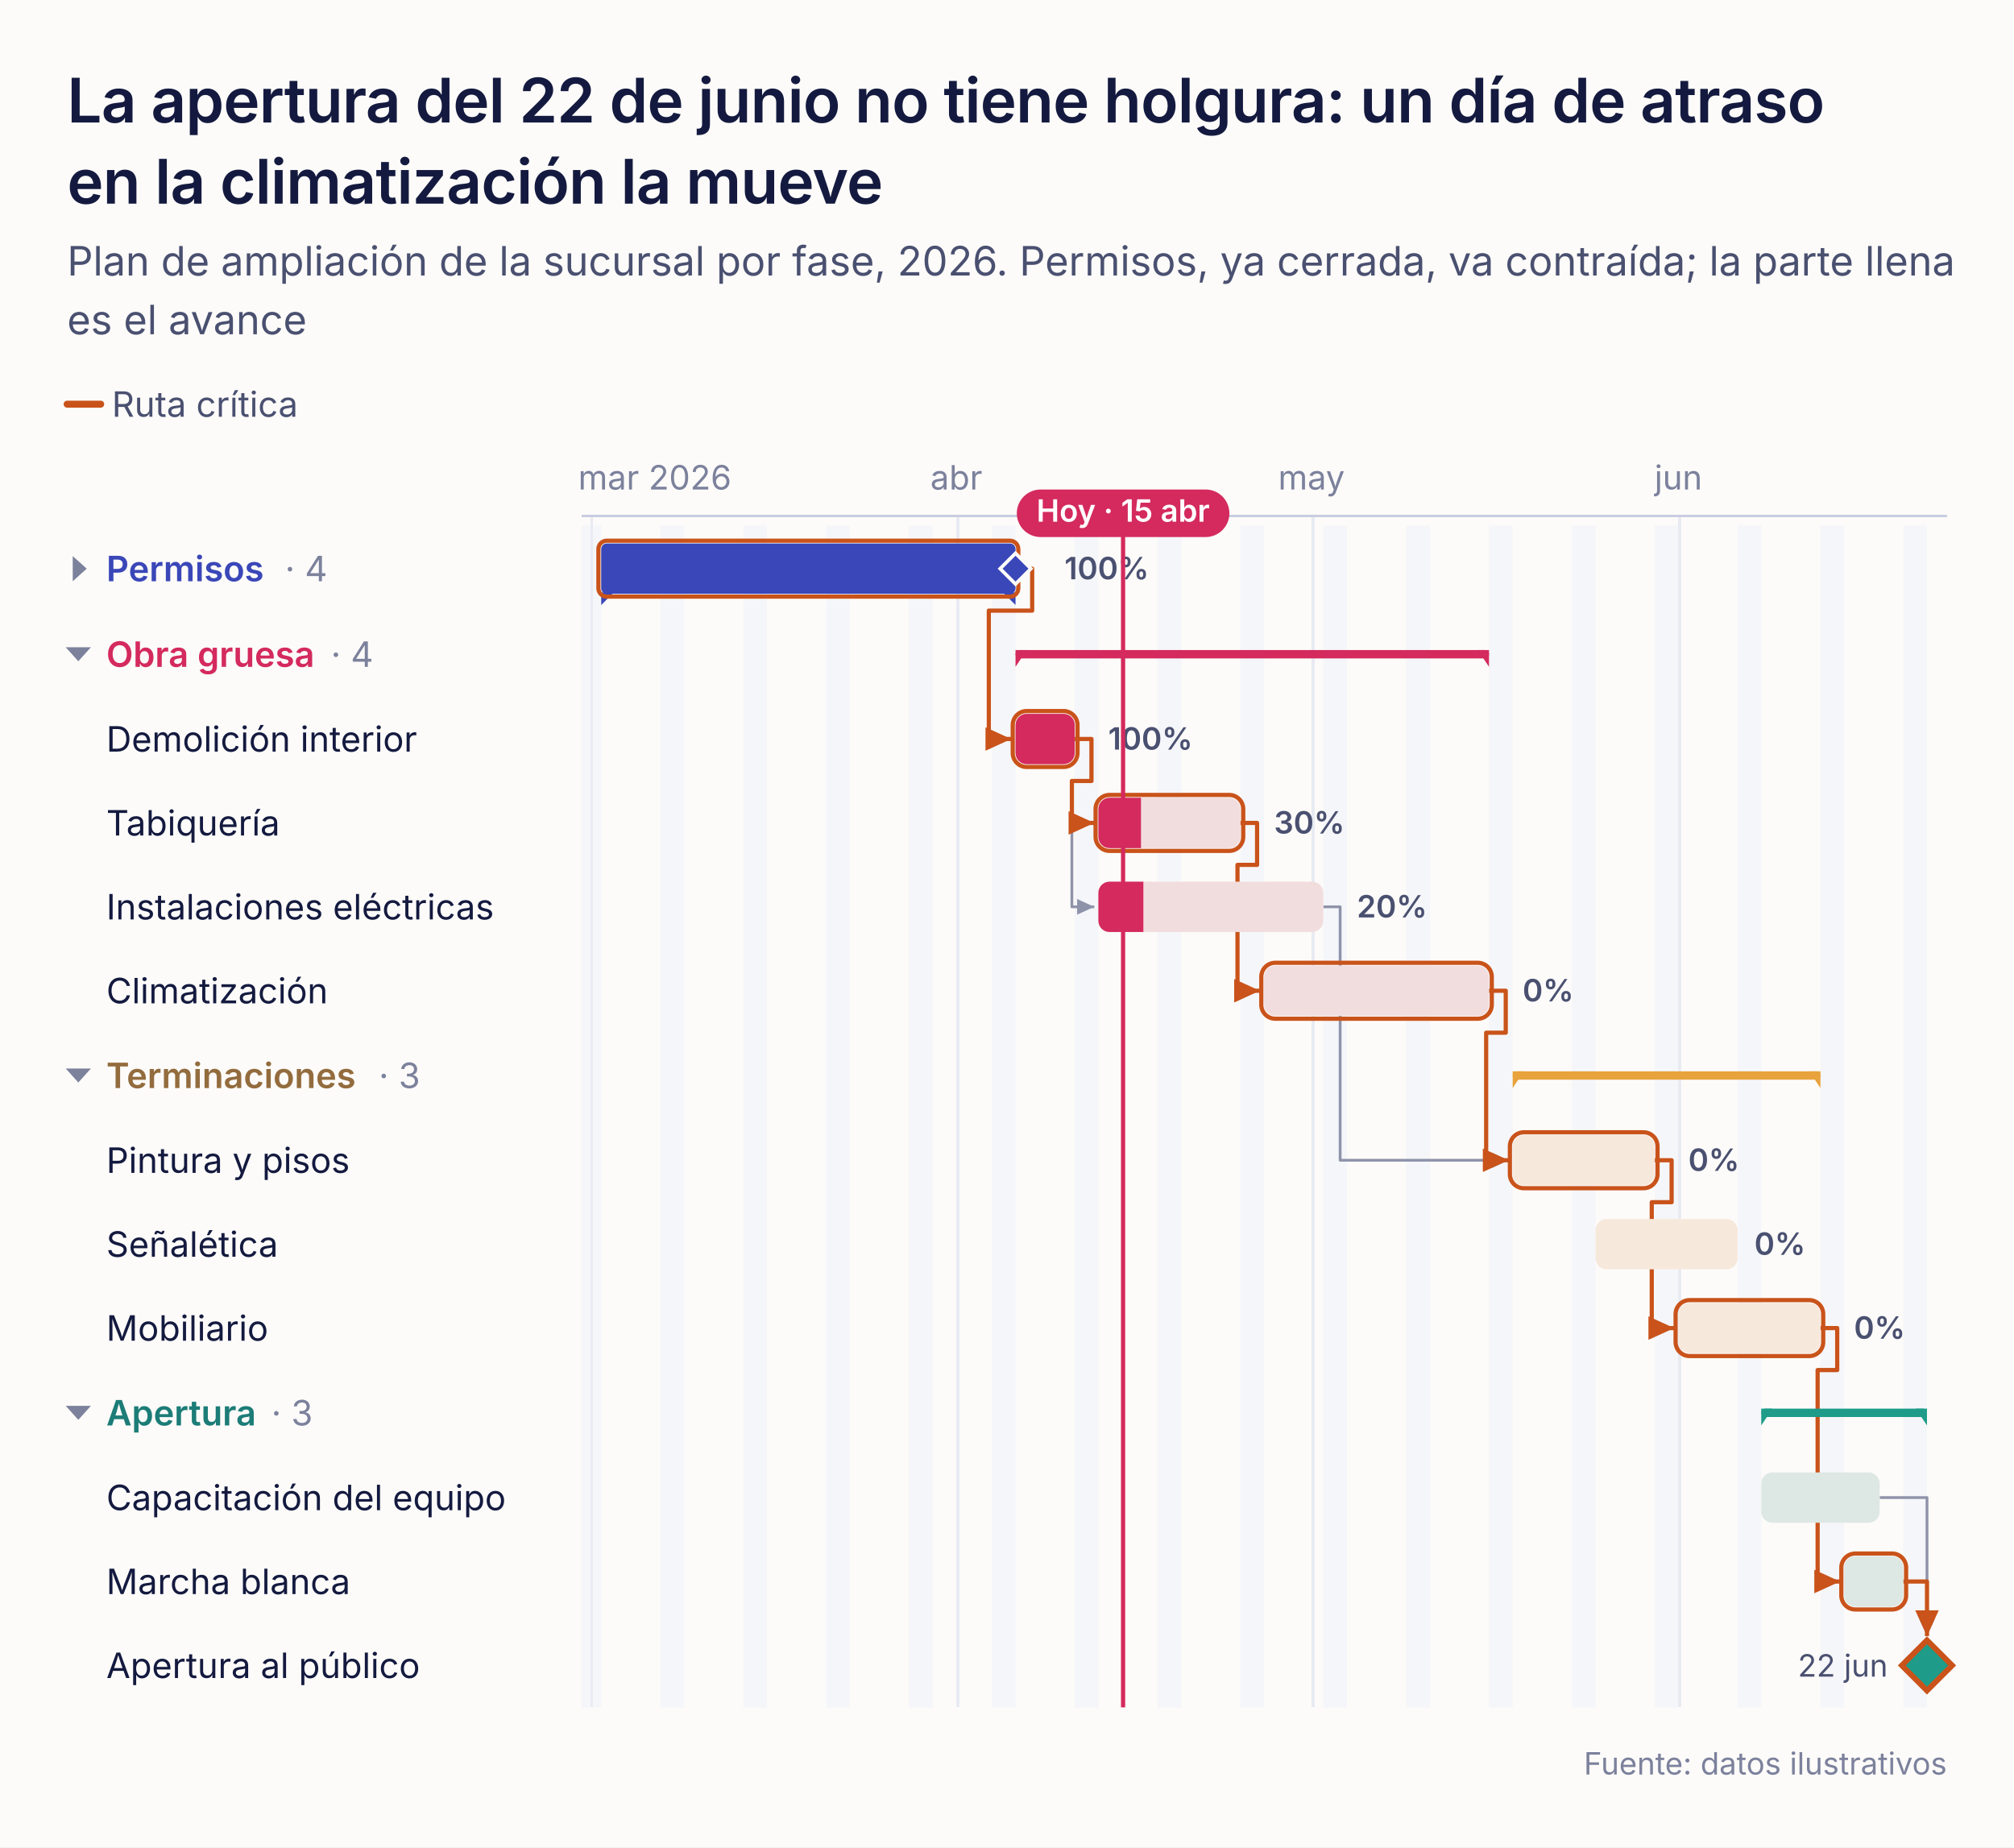
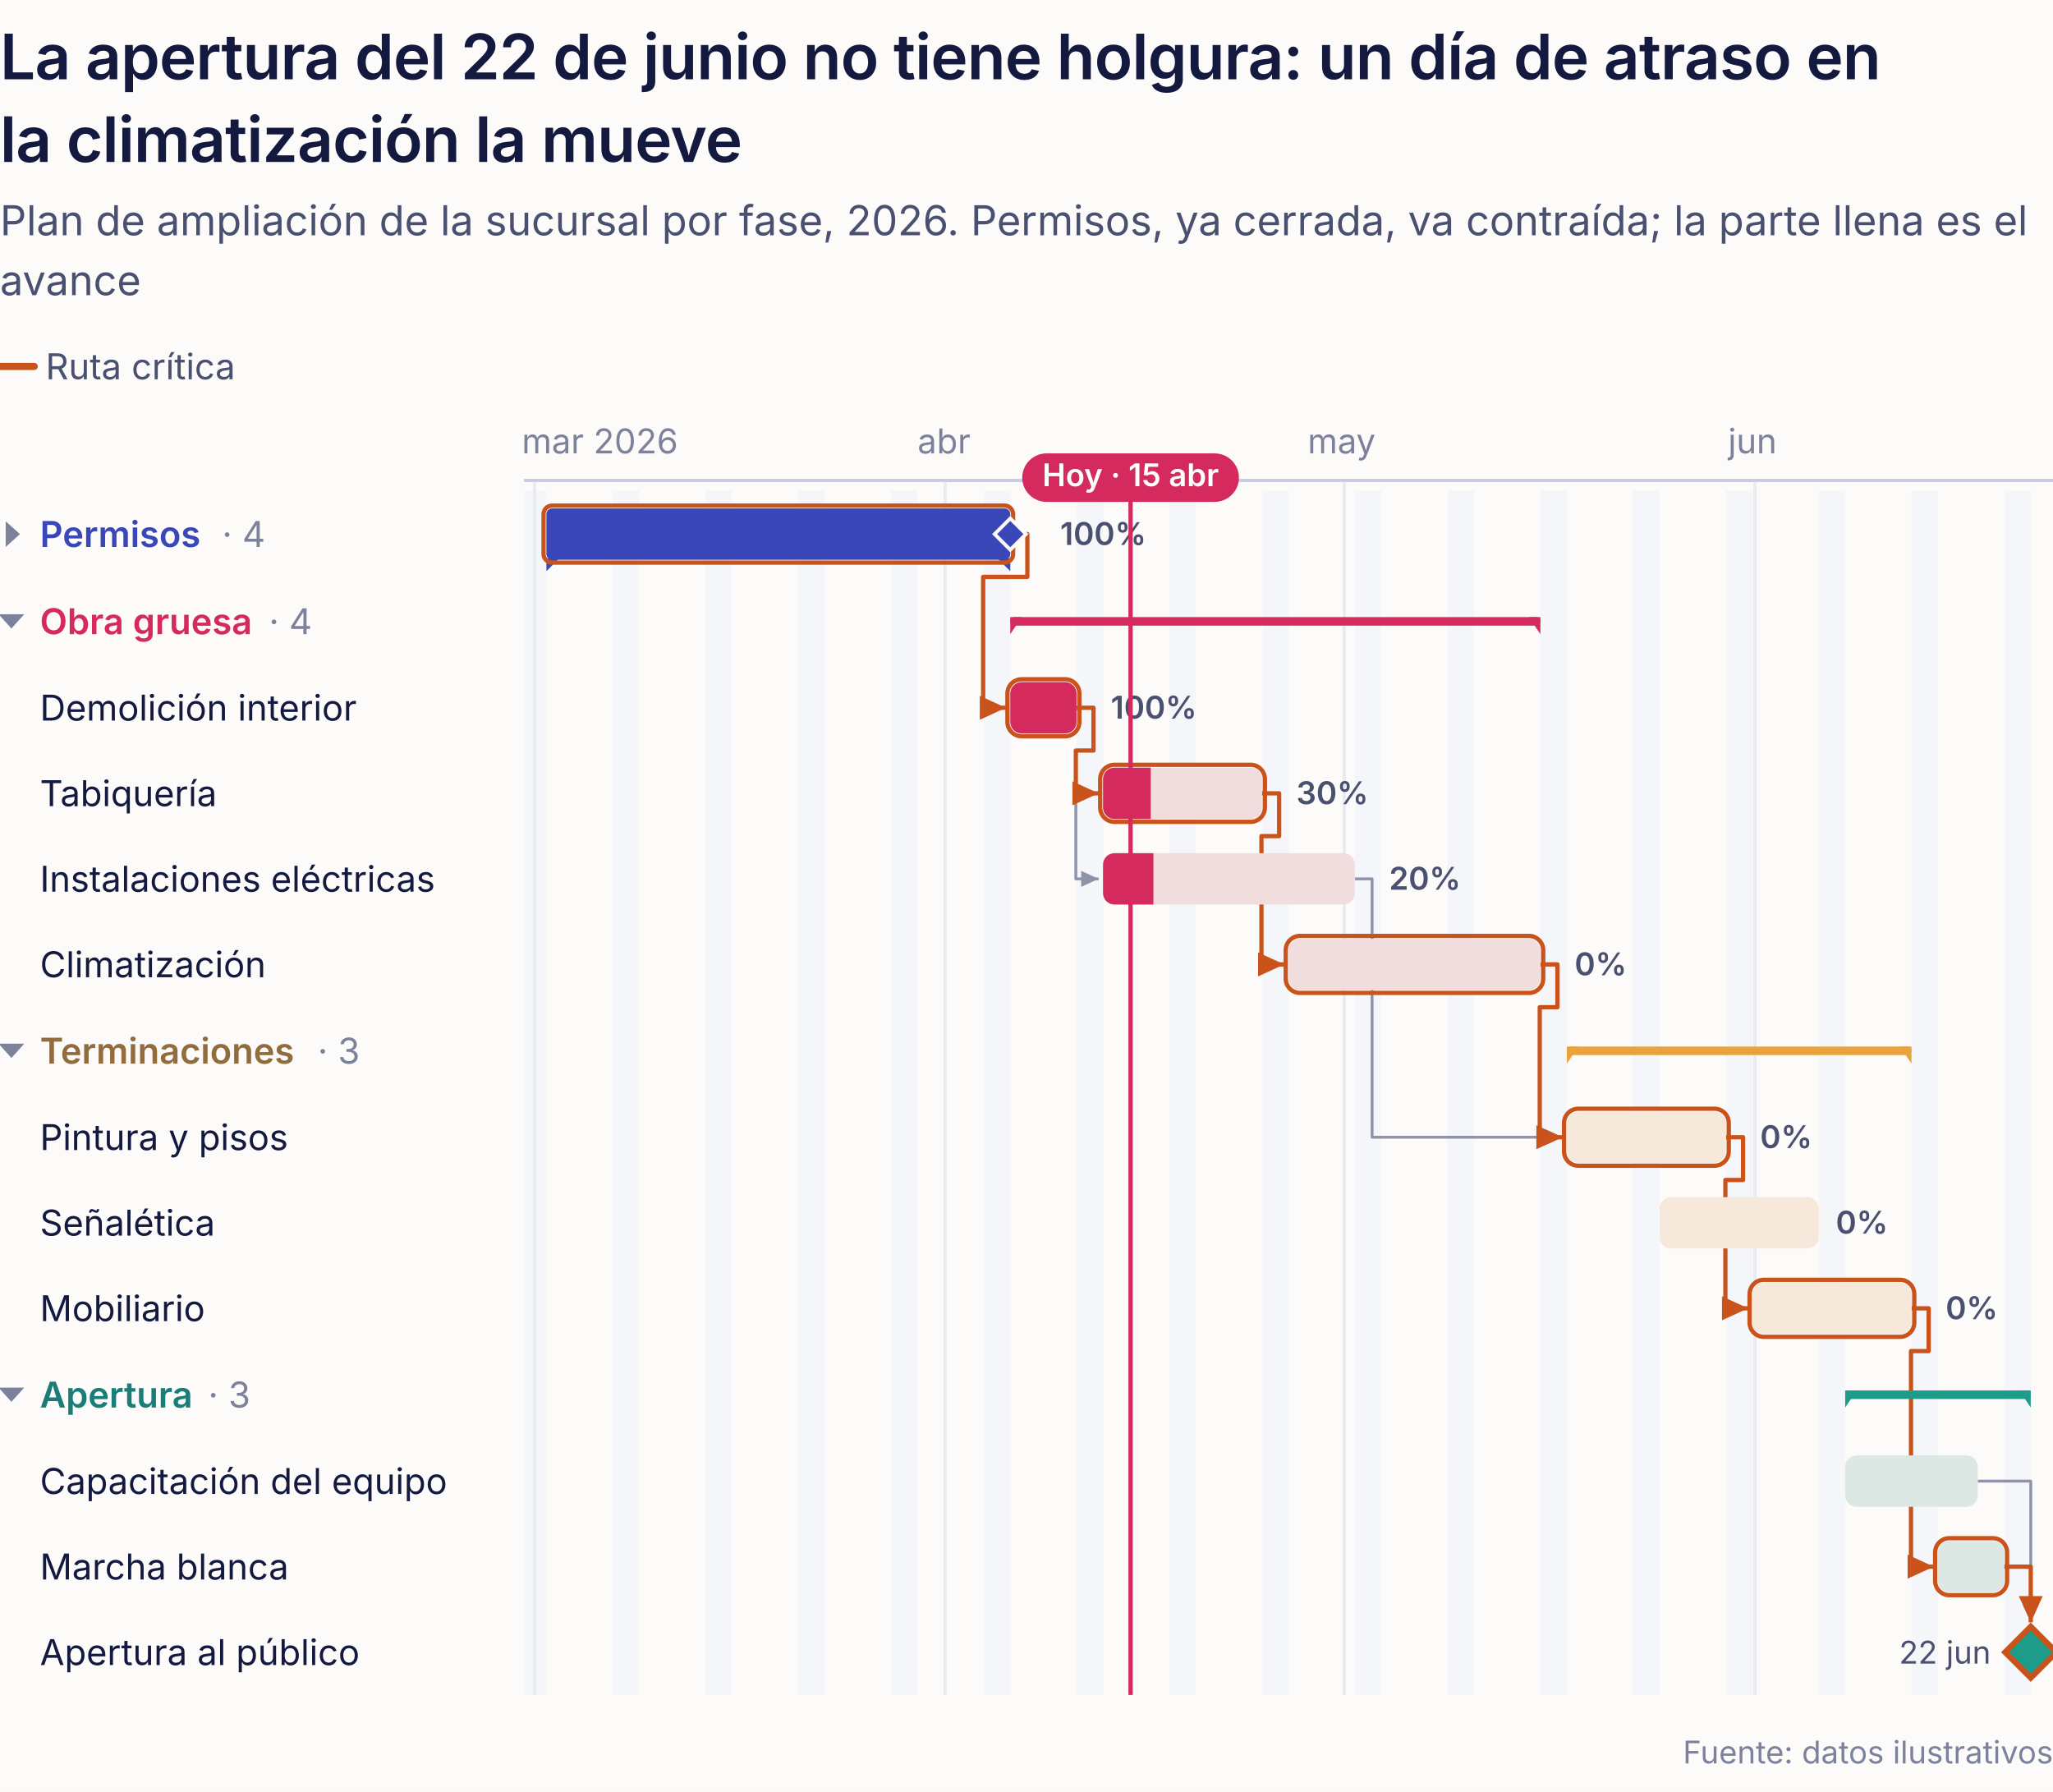
- <svg xmlns="http://www.w3.org/2000/svg" viewBox="0 0 720 660.4" width="720" height="660.4" role="img" aria-label="La apertura del 22 de junio no tiene holgura: un día de atraso en la climatización la mueve" aria-describedby="palopv6y-d" font-family="'Mozilla Text', 'Inter', system-ui, -apple-system, 'Segoe UI', Roboto, sans-serif" class="pa-chart" data-pa-type="gantt" data-pa-mode="light" data-pa-lang="es" data-pa-top="138" style="max-width:100%;height:auto;font-variant-numeric:lining-nums">
+ <svg xmlns="http://www.w3.org/2000/svg" viewBox="0 0 720 628.4" width="720" height="628.4" role="img" aria-label="La apertura del 22 de junio no tiene holgura: un día de atraso en la climatización la mueve" aria-describedby="palopv6y-d" font-family="'Mozilla Text', 'Inter', system-ui, -apple-system, 'Segoe UI', Roboto, sans-serif" class="pa-chart" data-pa-type="gantt" data-pa-mode="light" data-pa-lang="es" data-pa-top="122" style="max-width:100%;height:auto;font-variant-numeric:lining-nums">
  <style>.pa-m{transition:opacity .15s ease}.pa-focus .pa-m{opacity:.28}.pa-focus .pa-m.pa-on{opacity:1}@media (prefers-reduced-motion:reduce){.pa-m{transition:none}}.pa-chart:focus-visible{outline:2px solid #3A47B8;outline-offset:2px}</style>
  <defs>
    <marker id="pa-gantt-hbaywl-arrow" viewBox="0 0 8 8" refX="7" refY="4" markerWidth="7" markerHeight="7" orient="auto">
      <path d="M0,0.8L7,4L0,7.2Z" fill="#7C819C" />
    </marker>
    <marker id="pa-gantt-hbaywl-arrow-c" viewBox="0 0 8 8" refX="7" refY="4" markerWidth="7" markerHeight="7" orient="auto">
      <path d="M0,0.8L7,4L0,7.2Z" fill="#C9531A" />
    </marker>
  </defs>
-   <rect width="720" height="660.4" fill="#FCFBF9" />
+   <rect width="720" height="628.4" fill="#FCFBF9" />
  <g class="pa-header">
-     <text x="24" y="43.8" fill="#141A3F" font-size="22" font-weight="600" letter-spacing="-0.01em">La apertura del 22 de junio no tiene holgura: un día de atraso</text>
-     <text x="24" y="72.8" fill="#141A3F" font-size="22" font-weight="600" letter-spacing="-0.01em">en la climatización la mueve</text>
-     <text x="24" y="98.5" fill="#4A5070" font-size="14.5">Plan de ampliación de la sucursal por fase, 2026. Permisos, ya cerrada, va contraída; la parte llena</text>
-     <text x="24" y="119.5" fill="#4A5070" font-size="14.5">es el avance</text>
+     <text x="0" y="27.8" fill="#141A3F" font-size="22" font-weight="600" letter-spacing="-0.01em">La apertura del 22 de junio no tiene holgura: un día de atraso en</text>
+     <text x="0" y="56.8" fill="#141A3F" font-size="22" font-weight="600" letter-spacing="-0.01em">la climatización la mueve</text>
+     <text x="0" y="82.5" fill="#4A5070" font-size="14.5">Plan de ampliación de la sucursal por fase, 2026. Permisos, ya cerrada, va contraída; la parte llena es el</text>
+     <text x="0" y="103.5" fill="#4A5070" font-size="14.5">avance</text>
    <g class="pa-legend">
      <g class="pa-key" data-color="critical" style="cursor:pointer">
-         <rect x="21" y="135" width="94.12" height="19" rx="4" fill="transparent" />
-         <line x1="24" x2="36" y1="144.5" y2="144.5" stroke="#C9531A" stroke-width="2.5" stroke-linecap="round" />
-         <text x="40" y="149" fill="#4A5070" font-size="12.5">Ruta crítica</text>
+         <rect x="-3" y="119" width="94.12" height="19" rx="4" fill="transparent" />
+         <line x1="0" x2="12" y1="128.5" y2="128.5" stroke="#C9531A" stroke-width="2.5" stroke-linecap="round" />
+         <text x="16" y="133" fill="#4A5070" font-size="12.5">Ruta crítica</text>
      </g>
    </g>
  </g>
  <g class="pa-body">
    <g class="pa-weekends">
-       <rect x="207.82" y="188" width="7.11" height="422.4" fill="#ECEEF8" opacity="0.42" />
-       <rect x="236.09" y="188" width="8.46" height="422.4" fill="#ECEEF8" opacity="0.42" />
-       <rect x="265.72" y="188" width="8.46" height="422.4" fill="#ECEEF8" opacity="0.42" />
-       <rect x="295.34" y="188" width="8.46" height="422.4" fill="#ECEEF8" opacity="0.42" />
-       <rect x="324.96" y="188" width="8.46" height="422.4" fill="#ECEEF8" opacity="0.42" />
-       <rect x="354.58" y="188" width="8.46" height="422.4" fill="#ECEEF8" opacity="0.42" />
-       <rect x="384.2" y="188" width="8.46" height="422.4" fill="#ECEEF8" opacity="0.42" />
-       <rect x="413.83" y="188" width="8.46" height="422.4" fill="#ECEEF8" opacity="0.42" />
-       <rect x="443.45" y="188" width="8.46" height="422.4" fill="#ECEEF8" opacity="0.42" />
-       <rect x="473.07" y="188" width="8.46" height="422.4" fill="#ECEEF8" opacity="0.42" />
-       <rect x="502.69" y="188" width="8.46" height="422.4" fill="#ECEEF8" opacity="0.42" />
-       <rect x="532.32" y="188" width="8.46" height="422.4" fill="#ECEEF8" opacity="0.42" />
-       <rect x="561.94" y="188" width="8.46" height="422.4" fill="#ECEEF8" opacity="0.42" />
-       <rect x="591.56" y="188" width="8.46" height="422.4" fill="#ECEEF8" opacity="0.42" />
-       <rect x="621.18" y="188" width="8.46" height="422.4" fill="#ECEEF8" opacity="0.42" />
-       <rect x="650.8" y="188" width="8.46" height="422.4" fill="#ECEEF8" opacity="0.42" />
-       <rect x="680.43" y="188" width="8.46" height="422.4" fill="#ECEEF8" opacity="0.42" />
+       <rect x="183.82" y="172" width="7.81" height="422.4" fill="#ECEEF8" opacity="0.42" />
+       <rect x="214.87" y="172" width="9.3" height="422.4" fill="#ECEEF8" opacity="0.42" />
+       <rect x="247.41" y="172" width="9.3" height="422.4" fill="#ECEEF8" opacity="0.42" />
+       <rect x="279.94" y="172" width="9.3" height="422.4" fill="#ECEEF8" opacity="0.42" />
+       <rect x="312.48" y="172" width="9.3" height="422.4" fill="#ECEEF8" opacity="0.42" />
+       <rect x="345.01" y="172" width="9.3" height="422.4" fill="#ECEEF8" opacity="0.42" />
+       <rect x="377.55" y="172" width="9.3" height="422.4" fill="#ECEEF8" opacity="0.42" />
+       <rect x="410.08" y="172" width="9.3" height="422.4" fill="#ECEEF8" opacity="0.42" />
+       <rect x="442.62" y="172" width="9.3" height="422.4" fill="#ECEEF8" opacity="0.42" />
+       <rect x="475.15" y="172" width="9.3" height="422.4" fill="#ECEEF8" opacity="0.42" />
+       <rect x="507.69" y="172" width="9.3" height="422.4" fill="#ECEEF8" opacity="0.42" />
+       <rect x="540.22" y="172" width="9.3" height="422.4" fill="#ECEEF8" opacity="0.42" />
+       <rect x="572.76" y="172" width="9.3" height="422.4" fill="#ECEEF8" opacity="0.42" />
+       <rect x="605.29" y="172" width="9.3" height="422.4" fill="#ECEEF8" opacity="0.42" />
+       <rect x="637.83" y="172" width="9.3" height="422.4" fill="#ECEEF8" opacity="0.42" />
+       <rect x="670.36" y="172" width="9.3" height="422.4" fill="#ECEEF8" opacity="0.42" />
+       <rect x="702.9" y="172" width="9.3" height="422.4" fill="#ECEEF8" opacity="0.42" />
    </g>
    <g class="pa-grid">
-       <line x1="211.5" x2="211.5" y1="184" y2="610.4" stroke="#E9EBF3" stroke-width="1" shape-rendering="crispEdges" />
-       <line x1="342.5" x2="342.5" y1="184" y2="610.4" stroke="#E9EBF3" stroke-width="1" shape-rendering="crispEdges" />
-       <line x1="469.5" x2="469.5" y1="184" y2="610.4" stroke="#E9EBF3" stroke-width="1" shape-rendering="crispEdges" />
-       <line x1="600.5" x2="600.5" y1="184" y2="610.4" stroke="#E9EBF3" stroke-width="1" shape-rendering="crispEdges" />
+       <line x1="187.5" x2="187.5" y1="168" y2="594.4" stroke="#E9EBF3" stroke-width="1" shape-rendering="crispEdges" />
+       <line x1="331.5" x2="331.5" y1="168" y2="594.4" stroke="#E9EBF3" stroke-width="1" shape-rendering="crispEdges" />
+       <line x1="471.5" x2="471.5" y1="168" y2="594.4" stroke="#E9EBF3" stroke-width="1" shape-rendering="crispEdges" />
+       <line x1="615.5" x2="615.5" y1="168" y2="594.4" stroke="#E9EBF3" stroke-width="1" shape-rendering="crispEdges" />
    </g>
    <g class="pa-axis pa-axis-x">
      <g>
-         <text x="206.7" y="175" fill="#7C819C" font-size="12" text-anchor="start">mar 2026</text>
-         <text x="341.89" y="175" fill="#7C819C" font-size="12" text-anchor="middle">abr</text>
-         <text x="468.84" y="175" fill="#7C819C" font-size="12" text-anchor="middle">may</text>
-         <text x="600.02" y="175" fill="#7C819C" font-size="12" text-anchor="middle">jun</text>
+         <text x="182.99" y="159" fill="#7C819C" font-size="12" text-anchor="start">mar 2026</text>
+         <text x="331.07" y="159" fill="#7C819C" font-size="12" text-anchor="middle">abr</text>
+         <text x="470.5" y="159" fill="#7C819C" font-size="12" text-anchor="middle">may</text>
+         <text x="614.59" y="159" fill="#7C819C" font-size="12" text-anchor="middle">jun</text>
      </g>
    </g>
-     <line x1="207.82" x2="696" y1="184.5" y2="184.5" stroke="#C9CDE0" stroke-width="1" shape-rendering="crispEdges" />
+     <line x1="183.82" x2="720" y1="168.5" y2="168.5" stroke="#C9CDE0" stroke-width="1" shape-rendering="crispEdges" />
    <g class="pa-labels">
-       <text x="38" y="268.7" fill="#141A3F" font-size="12.5">Demolición interior</text>
-       <text x="38" y="298.7" fill="#141A3F" font-size="12.5">Tabiquería</text>
-       <text x="38" y="328.7" fill="#141A3F" font-size="12.5">Instalaciones eléctricas</text>
-       <text x="38" y="358.7" fill="#141A3F" font-size="12.5">Climatización</text>
-       <text x="38" y="419.3" fill="#141A3F" font-size="12.5">Pintura y pisos</text>
-       <text x="38" y="449.3" fill="#141A3F" font-size="12.5">Señalética</text>
-       <text x="38" y="479.3" fill="#141A3F" font-size="12.5">Mobiliario</text>
-       <text x="38" y="539.9" fill="#141A3F" font-size="12.5">Capacitación del equipo</text>
-       <text x="38" y="569.9" fill="#141A3F" font-size="12.5">Marcha blanca</text>
-       <text x="38" y="599.9" fill="#141A3F" font-size="12.5">Apertura al público</text>
+       <text x="14" y="252.7" fill="#141A3F" font-size="12.5">Demolición interior</text>
+       <text x="14" y="282.7" fill="#141A3F" font-size="12.5">Tabiquería</text>
+       <text x="14" y="312.7" fill="#141A3F" font-size="12.5">Instalaciones eléctricas</text>
+       <text x="14" y="342.7" fill="#141A3F" font-size="12.5">Climatización</text>
+       <text x="14" y="403.3" fill="#141A3F" font-size="12.5">Pintura y pisos</text>
+       <text x="14" y="433.3" fill="#141A3F" font-size="12.5">Señalética</text>
+       <text x="14" y="463.3" fill="#141A3F" font-size="12.5">Mobiliario</text>
+       <text x="14" y="523.9" fill="#141A3F" font-size="12.5">Capacitación del equipo</text>
+       <text x="14" y="553.9" fill="#141A3F" font-size="12.5">Marcha blanca</text>
+       <text x="14" y="583.9" fill="#141A3F" font-size="12.5">Apertura al público</text>
    </g>
    <g class="pa-links">
-       <path d="M384.2,264.2h6V279.2H383.2V324.2H391.2" fill="none" stroke="#7C819C" stroke-width="1" stroke-linejoin="round" opacity="0.85" marker-end="url(#pa-gantt-hbaywl-arrow)" />
-       <path d="M473.1,324.2h6V414.8H539.3" fill="none" stroke="#7C819C" stroke-width="1" stroke-linejoin="round" opacity="0.85" marker-end="url(#pa-gantt-hbaywl-arrow)" />
-       <path d="M672,535.4H688.9V584.9" fill="none" stroke="#7C819C" stroke-width="1" stroke-linejoin="round" opacity="0.85" marker-end="url(#pa-gantt-hbaywl-arrow)" />
-       <path d="M363,203.3h6V218.3H353.5V264.2H361.5" fill="none" stroke="#C9531A" stroke-width="1.5" stroke-linejoin="round" marker-end="url(#pa-gantt-hbaywl-arrow-c)" />
-       <path d="M384.2,264.2h6V279.2H383.2V294.2H391.2" fill="none" stroke="#C9531A" stroke-width="1.5" stroke-linejoin="round" marker-end="url(#pa-gantt-hbaywl-arrow-c)" />
-       <path d="M443.4,294.2h6V309.2H442.4V354.2H450.4" fill="none" stroke="#C9531A" stroke-width="1.5" stroke-linejoin="round" marker-end="url(#pa-gantt-hbaywl-arrow-c)" />
-       <path d="M532.3,354.2h6V369.2H531.3V414.8H539.3" fill="none" stroke="#C9531A" stroke-width="1.5" stroke-linejoin="round" marker-end="url(#pa-gantt-hbaywl-arrow-c)" />
-       <path d="M591.6,414.8h6V429.8H590.5V474.8H598.5" fill="none" stroke="#C9531A" stroke-width="1.5" stroke-linejoin="round" marker-end="url(#pa-gantt-hbaywl-arrow-c)" />
-       <path d="M650.8,474.8h6V489.8H649.8V565.4H657.8" fill="none" stroke="#C9531A" stroke-width="1.5" stroke-linejoin="round" marker-end="url(#pa-gantt-hbaywl-arrow-c)" />
-       <path d="M680.4,565.4H688.9V584.9" fill="none" stroke="#C9531A" stroke-width="1.5" stroke-linejoin="round" marker-end="url(#pa-gantt-hbaywl-arrow-c)" />
+       <path d="M377.5,248.2h6V263.2H377.3V308.2H385.3" fill="none" stroke="#7C819C" stroke-width="1" stroke-linejoin="round" opacity="0.85" marker-end="url(#pa-gantt-hbaywl-arrow)" />
+       <path d="M475.2,308.2h6V398.8H548" fill="none" stroke="#7C819C" stroke-width="1" stroke-linejoin="round" opacity="0.85" marker-end="url(#pa-gantt-hbaywl-arrow)" />
+       <path d="M693.6,519.4H712.2V568.9" fill="none" stroke="#7C819C" stroke-width="1" stroke-linejoin="round" opacity="0.85" marker-end="url(#pa-gantt-hbaywl-arrow)" />
+       <path d="M354.3,187.3h6V202.3H344.8V248.2H352.8" fill="none" stroke="#C9531A" stroke-width="1.5" stroke-linejoin="round" marker-end="url(#pa-gantt-hbaywl-arrow-c)" />
+       <path d="M377.5,248.2h6V263.2H377.3V278.2H385.3" fill="none" stroke="#C9531A" stroke-width="1.5" stroke-linejoin="round" marker-end="url(#pa-gantt-hbaywl-arrow-c)" />
+       <path d="M442.6,278.2h6V293.2H442.4V338.2H450.4" fill="none" stroke="#C9531A" stroke-width="1.5" stroke-linejoin="round" marker-end="url(#pa-gantt-hbaywl-arrow-c)" />
+       <path d="M540.2,338.2h6V353.2H540V398.8H548" fill="none" stroke="#C9531A" stroke-width="1.5" stroke-linejoin="round" marker-end="url(#pa-gantt-hbaywl-arrow-c)" />
+       <path d="M605.3,398.8h6V413.8H605.1V458.8H613.1" fill="none" stroke="#C9531A" stroke-width="1.5" stroke-linejoin="round" marker-end="url(#pa-gantt-hbaywl-arrow-c)" />
+       <path d="M670.4,458.8h6V473.8H670.2V549.4H678.2" fill="none" stroke="#C9531A" stroke-width="1.5" stroke-linejoin="round" marker-end="url(#pa-gantt-hbaywl-arrow-c)" />
+       <path d="M702.9,549.4H712.2V568.9" fill="none" stroke="#C9531A" stroke-width="1.5" stroke-linejoin="round" marker-end="url(#pa-gantt-hbaywl-arrow-c)" />
    </g>
    <g class="pa-marks">
      <g class="pa-gh" data-group="Permisos" data-collapsed="true" data-tip="Permisos 2 mar 2026 – 5 abr 2026 · 35 días 3 tareas · 1 hito · 100% Clic para expandir">
-         <rect class="pa-hit" x="20" y="188" width="676" height="30.6" fill="transparent" />
-         <path class="pa-chev" d="M26,198.8l5,4.5l-5,4.5Z" fill="#7C819C" />
-         <text x="38" y="207.8" fill="#3A47B8" font-size="12.5" font-weight="600">Permisos</text>
-         <text x="101.85" y="207.8" fill="#7C819C" font-size="12.5">· 4</text>
+         <rect class="pa-hit" x="-4" y="172" width="724" height="30.6" fill="transparent" />
+         <path class="pa-chev" d="M2,182.8l5,4.5l-5,4.5Z" fill="#7C819C" />
+         <text x="14" y="191.8" fill="#3A47B8" font-size="12.5" font-weight="600">Permisos</text>
+         <text x="77.85" y="191.8" fill="#7C819C" font-size="12.5">· 4</text>
        <g class="pa-m" data-color="#3A47B8">
-           <rect x="214.93" y="194.3" width="148.11" height="18" rx="2" fill="#DEDEEA" />
+           <rect x="191.63" y="178.3" width="162.67" height="18" rx="2" fill="#DEDEEA" />
          <clipPath id="pa-gantt-hbaywl-g0">
-             <rect x="214.93" y="194.3" width="148.11" height="18" rx="2" />
+             <rect x="191.63" y="178.3" width="162.67" height="18" rx="2" />
          </clipPath>
-           <rect x="214.93" y="194.3" width="148.11" height="18" fill="#3A47B8" clip-path="url(#pa-gantt-hbaywl-g0)" />
-           <text x="380.55" y="207.1" fill="#4A5070" font-size="11" font-weight="600">100%</text>
-           <path d="M214.934,211.8v4.5l4.5,-4.5zM363.046,211.8v4.5l-4.5,-4.5z" fill="#3A47B8" />
-           <rect x="213.93" y="193.3" width="150.11" height="20" rx="3" fill="none" stroke="#C9531A" stroke-width="1.5" />
-           <path d="M363.05,197.8l5.5,5.5l-5.5,5.5l-5.5,-5.5Z" fill="#3A47B8" stroke="#FCFBF9" stroke-width="1.25" />
+           <rect x="191.63" y="178.3" width="162.67" height="18" fill="#3A47B8" clip-path="url(#pa-gantt-hbaywl-g0)" />
+           <text x="371.81" y="191.1" fill="#4A5070" font-size="11" font-weight="600">100%</text>
+           <path d="M191.633,195.8v4.5l4.5,-4.5zM354.308,195.8v4.5l-4.5,-4.5z" fill="#3A47B8" />
+           <rect x="190.63" y="177.3" width="164.67" height="20" rx="3" fill="none" stroke="#C9531A" stroke-width="1.5" />
+           <path d="M354.31,181.8l5.5,5.5l-5.5,5.5l-5.5,-5.5Z" fill="#3A47B8" stroke="#FCFBF9" stroke-width="1.25" />
        </g>
      </g>
      <g class="pa-gh" data-group="Obra gruesa" data-collapsed="false" data-tip="Obra gruesa 6 abr 2026 – 15 may 2026 · 40 días 4 tareas · 23% Clic para contraer">
-         <rect class="pa-hit" x="20" y="218.6" width="676" height="30.6" fill="transparent" />
-         <path class="pa-chev" d="M23.5,231.4l9,0l-4.5,5Z" fill="#7C819C" />
-         <text x="38" y="238.4" fill="#D42A5E" font-size="12.5" font-weight="600">Obra gruesa</text>
-         <text x="118.27" y="238.4" fill="#7C819C" font-size="12.5">· 4</text>
+         <rect class="pa-hit" x="-4" y="202.6" width="724" height="30.6" fill="transparent" />
+         <path class="pa-chev" d="M-0.5,215.4l9,0l-4.5,5Z" fill="#7C819C" />
+         <text x="14" y="222.4" fill="#D42A5E" font-size="12.5" font-weight="600">Obra gruesa</text>
+         <text x="94.27" y="222.4" fill="#7C819C" font-size="12.5">· 4</text>
        <g class="pa-m" data-color="#D42A5E">
-           <rect x="363.05" y="232.4" width="169.27" height="3" rx="1.5" fill="#D42A5E" />
-           <path d="M363.046,232.4v6l4,-6zM532.316,232.4v6l-4,-6z" fill="#D42A5E" />
+           <rect x="354.31" y="216.4" width="185.91" height="3" rx="1.5" fill="#D42A5E" />
+           <path d="M354.308,216.4v6l4,-6zM540.221,216.4v6l-4,-6z" fill="#D42A5E" />
        </g>
      </g>
      <g class="pa-gh" data-group="Terminaciones" data-collapsed="false" data-tip="Terminaciones 18 may 2026 – 12 jun 2026 · 26 días 3 tareas · 0% Clic para contraer">
-         <rect class="pa-hit" x="20" y="369.2" width="676" height="30.6" fill="transparent" />
-         <path class="pa-chev" d="M23.5,382l9,0l-4.5,5Z" fill="#7C819C" />
-         <text x="38" y="389" fill="#936C3E" font-size="12.5" font-weight="600">Terminaciones</text>
-         <text x="135.38" y="389" fill="#7C819C" font-size="12.5">· 3</text>
+         <rect class="pa-hit" x="-4" y="353.2" width="724" height="30.6" fill="transparent" />
+         <path class="pa-chev" d="M-0.5,366l9,0l-4.5,5Z" fill="#7C819C" />
+         <text x="14" y="373" fill="#936C3E" font-size="12.5" font-weight="600">Terminaciones</text>
+         <text x="111.38" y="373" fill="#7C819C" font-size="12.5">· 3</text>
        <g class="pa-m" data-color="#E8A33D">
-           <rect x="540.78" y="383" width="110.03" height="3" rx="1.5" fill="#E8A33D" />
-           <path d="M540.779,383v6l4,-6zM650.805,383v6l-4,-6z" fill="#E8A33D" />
+           <rect x="549.52" y="367" width="120.84" height="3" rx="1.5" fill="#E8A33D" />
+           <path d="M549.517,367v6l4,-6zM670.361,367v6l-4,-6z" fill="#E8A33D" />
        </g>
      </g>
      <g class="pa-gh" data-group="Apertura" data-collapsed="false" data-tip="Apertura 8 jun 2026 – 21 jun 2026 · 14 días 2 tareas · 1 hito · 0% Clic para contraer">
-         <rect class="pa-hit" x="20" y="489.8" width="676" height="30.6" fill="transparent" />
-         <path class="pa-chev" d="M23.5,502.6l9,0l-4.5,5Z" fill="#7C819C" />
-         <text x="38" y="509.6" fill="#1C7C77" font-size="12.5" font-weight="600">Apertura</text>
-         <text x="96.98" y="509.6" fill="#7C819C" font-size="12.5">· 3</text>
+         <rect class="pa-hit" x="-4" y="473.8" width="724" height="30.6" fill="transparent" />
+         <path class="pa-chev" d="M-0.5,486.6l9,0l-4.5,5Z" fill="#7C819C" />
+         <text x="14" y="493.6" fill="#1C7C77" font-size="12.5" font-weight="600">Apertura</text>
+         <text x="72.98" y="493.6" fill="#7C819C" font-size="12.5">· 3</text>
        <g class="pa-m" data-color="#1E9C89">
-           <rect x="629.65" y="503.6" width="59.24" height="3" rx="1.5" fill="#1E9C89" />
-           <path d="M629.646,503.6v6l4,-6zM688.891,503.6v6l-4,-6z" fill="#1E9C89" />
+           <rect x="647.12" y="487.6" width="65.07" height="3" rx="1.5" fill="#1E9C89" />
+           <path d="M647.122,487.6v6l4,-6zM712.192,487.6v6l-4,-6z" fill="#1E9C89" />
        </g>
      </g>
      <g class="pa-m" data-task="Demolición interior" data-color="#D42A5E" data-tip="Demolición interior 6 abr 2026 – 10 abr 2026 · 5 días Obra gruesa Avance: 100% Después de: Permiso aprobado Ruta crítica">
-         <rect x="363.05" y="255.2" width="21.16" height="18" rx="4" fill="#F2DDDE" />
+         <rect x="354.31" y="239.2" width="23.24" height="18" rx="4" fill="#F2DDDE" />
        <clipPath id="pa-gantt-hbaywl-c4">
-           <rect x="363.05" y="255.2" width="21.16" height="18" rx="4" />
+           <rect x="354.31" y="239.2" width="23.24" height="18" rx="4" />
        </clipPath>
-         <rect x="363.05" y="255.2" width="21.16" height="18" fill="#D42A5E" clip-path="url(#pa-gantt-hbaywl-c4)" />
-         <text x="396.2" y="268" fill="#4A5070" font-size="11" font-weight="600">100%</text>
-         <rect x="362.05" y="254.2" width="23.16" height="20" rx="5" fill="none" stroke="#C9531A" stroke-width="1.5" />
+         <rect x="354.31" y="239.2" width="23.24" height="18" fill="#D42A5E" clip-path="url(#pa-gantt-hbaywl-c4)" />
+         <text x="389.55" y="252" fill="#4A5070" font-size="11" font-weight="600">100%</text>
+         <rect x="353.31" y="238.2" width="25.24" height="20" rx="5" fill="none" stroke="#C9531A" stroke-width="1.5" />
      </g>
      <g class="pa-m" data-task="Tabiquería" data-color="#D42A5E" data-tip="Tabiquería 13 abr 2026 – 24 abr 2026 · 12 días Obra gruesa Avance: 30% Después de: Demolición interior Ruta crítica">
-         <rect x="392.67" y="285.2" width="50.78" height="18" rx="4" fill="#F2DDDE" />
+         <rect x="386.84" y="269.2" width="55.77" height="18" rx="4" fill="#F2DDDE" />
        <clipPath id="pa-gantt-hbaywl-c5">
-           <rect x="392.67" y="285.2" width="50.78" height="18" rx="4" />
+           <rect x="386.84" y="269.2" width="55.77" height="18" rx="4" />
        </clipPath>
-         <rect x="392.67" y="285.2" width="15.23" height="18" fill="#D42A5E" clip-path="url(#pa-gantt-hbaywl-c5)" />
-         <text x="455.45" y="298" fill="#4A5070" font-size="11" font-weight="600">30%</text>
-         <rect x="391.67" y="284.2" width="52.78" height="20" rx="5" fill="none" stroke="#C9531A" stroke-width="1.5" />
+         <rect x="386.84" y="269.2" width="16.73" height="18" fill="#D42A5E" clip-path="url(#pa-gantt-hbaywl-c5)" />
+         <text x="454.62" y="282" fill="#4A5070" font-size="11" font-weight="600">30%</text>
+         <rect x="385.84" y="268.2" width="57.77" height="20" rx="5" fill="none" stroke="#C9531A" stroke-width="1.5" />
      </g>
      <g class="pa-m" data-task="Instalaciones eléctricas" data-color="#D42A5E" data-tip="Instalaciones eléctricas 13 abr 2026 – 1 may 2026 · 19 días Obra gruesa Avance: 20% Después de: Demolición interior">
-         <rect x="392.67" y="315.2" width="80.4" height="18" rx="4" fill="#F2DDDE" />
+         <rect x="386.84" y="299.2" width="88.31" height="18" rx="4" fill="#F2DDDE" />
        <clipPath id="pa-gantt-hbaywl-c6">
-           <rect x="392.67" y="315.2" width="80.4" height="18" rx="4" />
+           <rect x="386.84" y="299.2" width="88.31" height="18" rx="4" />
        </clipPath>
-         <rect x="392.67" y="315.2" width="16.08" height="18" fill="#D42A5E" clip-path="url(#pa-gantt-hbaywl-c6)" />
-         <text x="485.07" y="328" fill="#4A5070" font-size="11" font-weight="600">20%</text>
+         <rect x="386.84" y="299.2" width="17.66" height="18" fill="#D42A5E" clip-path="url(#pa-gantt-hbaywl-c6)" />
+         <text x="487.15" y="312" fill="#4A5070" font-size="11" font-weight="600">20%</text>
      </g>
      <g class="pa-m" data-task="Climatización" data-color="#D42A5E" data-tip="Climatización 27 abr 2026 – 15 may 2026 · 19 días Obra gruesa Avance: 0% Después de: Tabiquería Ruta crítica">
-         <rect x="451.91" y="345.2" width="80.4" height="18" rx="4" fill="#F2DDDE" />
-         <text x="544.32" y="358" fill="#4A5070" font-size="11" font-weight="600">0%</text>
-         <rect x="450.91" y="344.2" width="82.4" height="20" rx="5" fill="none" stroke="#C9531A" stroke-width="1.5" />
+         <rect x="451.91" y="329.2" width="88.31" height="18" rx="4" fill="#F2DDDE" />
+         <text x="552.22" y="342" fill="#4A5070" font-size="11" font-weight="600">0%</text>
+         <rect x="450.91" y="328.2" width="90.31" height="20" rx="5" fill="none" stroke="#C9531A" stroke-width="1.5" />
      </g>
      <g class="pa-m" data-task="Pintura y pisos" data-color="#E8A33D" data-tip="Pintura y pisos 18 may 2026 – 29 may 2026 · 12 días Terminaciones Avance: 0% Después de: Instalaciones eléctricas, Climatización Ruta crítica">
-         <rect x="540.78" y="405.8" width="50.78" height="18" rx="4" fill="#F7E8DC" />
-         <text x="603.56" y="418.6" fill="#4A5070" font-size="11" font-weight="600">0%</text>
-         <rect x="539.78" y="404.8" width="52.78" height="20" rx="5" fill="none" stroke="#C9531A" stroke-width="1.5" />
+         <rect x="549.52" y="389.8" width="55.77" height="18" rx="4" fill="#F7E8DC" />
+         <text x="617.29" y="402.6" fill="#4A5070" font-size="11" font-weight="600">0%</text>
+         <rect x="548.52" y="388.8" width="57.77" height="20" rx="5" fill="none" stroke="#C9531A" stroke-width="1.5" />
      </g>
      <g class="pa-m" data-task="Señalética" data-color="#E8A33D" data-tip="Señalética 25 may 2026 – 5 jun 2026 · 12 días Terminaciones Avance: 0%">
-         <rect x="570.4" y="435.8" width="50.78" height="18" rx="4" fill="#F7E8DC" />
-         <text x="627.18" y="448.6" fill="#4A5070" font-size="11" font-weight="600">0%</text>
+         <rect x="582.05" y="419.8" width="55.77" height="18" rx="4" fill="#F7E8DC" />
+         <text x="643.83" y="432.6" fill="#4A5070" font-size="11" font-weight="600">0%</text>
      </g>
      <g class="pa-m" data-task="Mobiliario" data-color="#E8A33D" data-tip="Mobiliario 1 jun 2026 – 12 jun 2026 · 12 días Terminaciones Avance: 0% Después de: Pintura y pisos Ruta crítica">
-         <rect x="600.02" y="465.8" width="50.78" height="18" rx="4" fill="#F7E8DC" />
-         <text x="662.8" y="478.6" fill="#4A5070" font-size="11" font-weight="600">0%</text>
-         <rect x="599.02" y="464.8" width="52.78" height="20" rx="5" fill="none" stroke="#C9531A" stroke-width="1.5" />
+         <rect x="614.59" y="449.8" width="55.77" height="18" rx="4" fill="#F7E8DC" />
+         <text x="682.36" y="462.6" fill="#4A5070" font-size="11" font-weight="600">0%</text>
+         <rect x="613.59" y="448.8" width="57.77" height="20" rx="5" fill="none" stroke="#C9531A" stroke-width="1.5" />
      </g>
      <g class="pa-m" data-task="Capacitación del equipo" data-color="#1E9C89" data-tip="Capacitación del equipo 8 jun 2026 – 17 jun 2026 · 10 días Apertura Avance: 0%">
-         <rect x="629.65" y="526.4" width="42.32" height="18" rx="4" fill="#DDE7E3" />
+         <rect x="647.12" y="510.4" width="46.48" height="18" rx="4" fill="#DDE7E3" />
      </g>
      <g class="pa-m" data-task="Marcha blanca" data-color="#1E9C89" data-tip="Marcha blanca 15 jun 2026 – 19 jun 2026 · 5 días Apertura Avance: 0% Después de: Mobiliario Ruta crítica">
-         <rect x="659.27" y="556.4" width="21.16" height="18" rx="4" fill="#DDE7E3" />
-         <rect x="658.27" y="555.4" width="23.16" height="20" rx="5" fill="none" stroke="#C9531A" stroke-width="1.5" />
+         <rect x="679.66" y="540.4" width="23.24" height="18" rx="4" fill="#DDE7E3" />
+         <rect x="678.66" y="539.4" width="25.24" height="20" rx="5" fill="none" stroke="#C9531A" stroke-width="1.5" />
      </g>
      <g class="pa-m" data-task="Apertura al público" data-color="#1E9C89" data-tip="Apertura al público 22 jun 2026 Apertura Después de: Marcha blanca, Capacitación del equipo Ruta crítica">
-         <path d="M688.891,586.4L697.891,595.4L688.891,604.4L679.891,595.4Z" fill="#1E9C89" stroke="#C9531A" stroke-width="2" />
-         <text x="674.89" y="599.4" fill="#4A5070" font-size="11" text-anchor="end">22 jun</text>
+         <path d="M712.192,570.4L721.192,579.4L712.192,588.4L703.192,579.4Z" fill="#1E9C89" stroke="#C9531A" stroke-width="2" />
+         <text x="698.19" y="583.4" fill="#4A5070" font-size="11" text-anchor="end">22 jun</text>
      </g>
    </g>
    <g class="pa-refs">
-       <line x1="401.5" x2="401.5" y1="184" y2="610.4" stroke="#D42A5E" stroke-width="1.5" />
-       <rect x="363.51" y="175" width="75.99" height="17" rx="8.5" fill="#D42A5E" />
-       <text x="401.5" y="186.5" fill="#FFFFFF" font-size="11" font-weight="600" text-anchor="middle">Hoy · 15 abr</text>
+       <line x1="396.5" x2="396.5" y1="168" y2="594.4" stroke="#D42A5E" stroke-width="1.5" />
+       <rect x="358.51" y="159" width="75.99" height="17" rx="8.5" fill="#D42A5E" />
+       <text x="396.5" y="170.5" fill="#FFFFFF" font-size="11" font-weight="600" text-anchor="middle">Hoy · 15 abr</text>
    </g>
  </g>
-   <text x="696" y="634.4" fill="#7C819C" font-size="11" text-anchor="end">Fuente: datos ilustrativos</text>
+   <text x="720" y="618.4" fill="#7C819C" font-size="11" text-anchor="end">Fuente: datos ilustrativos</text>
</svg>
